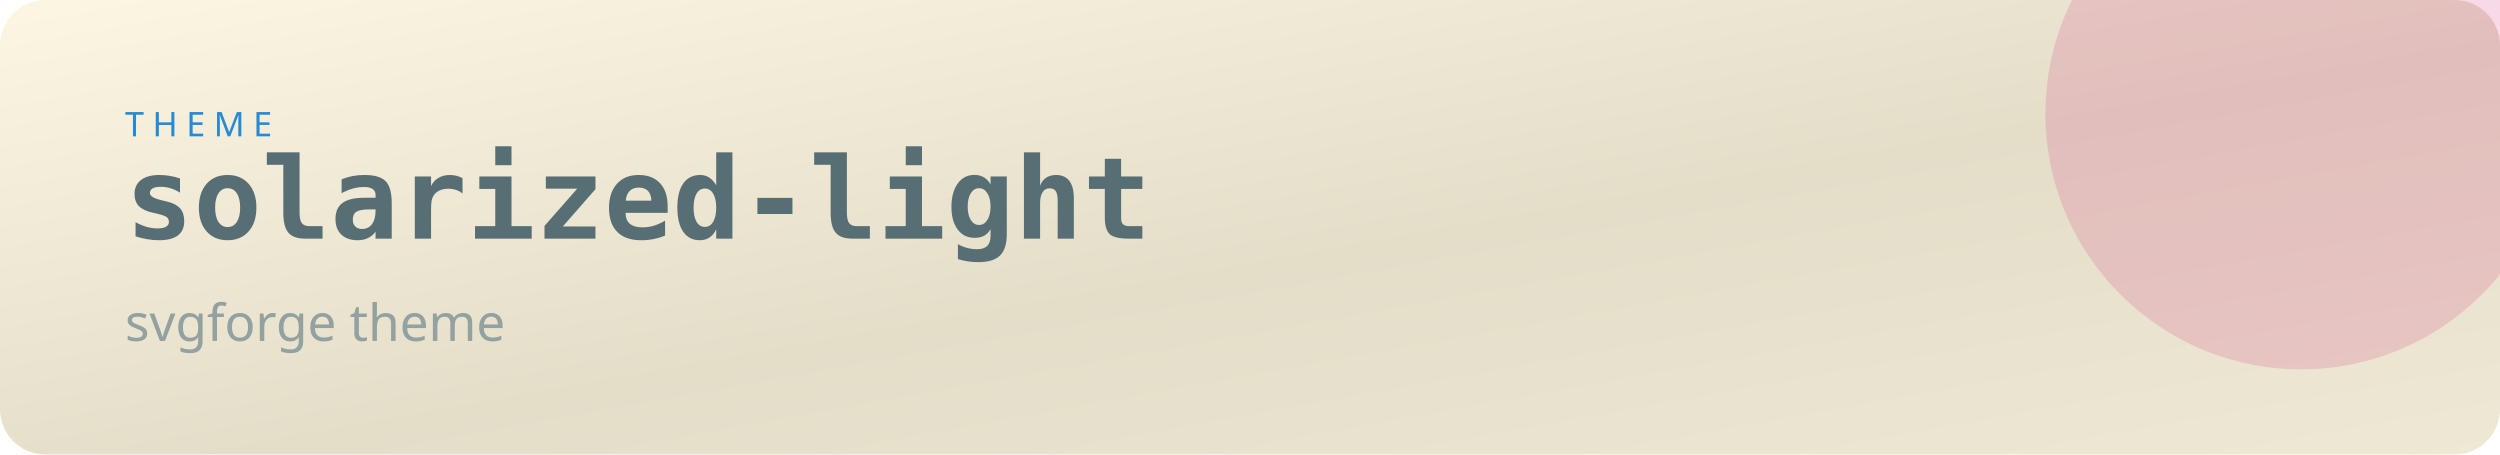
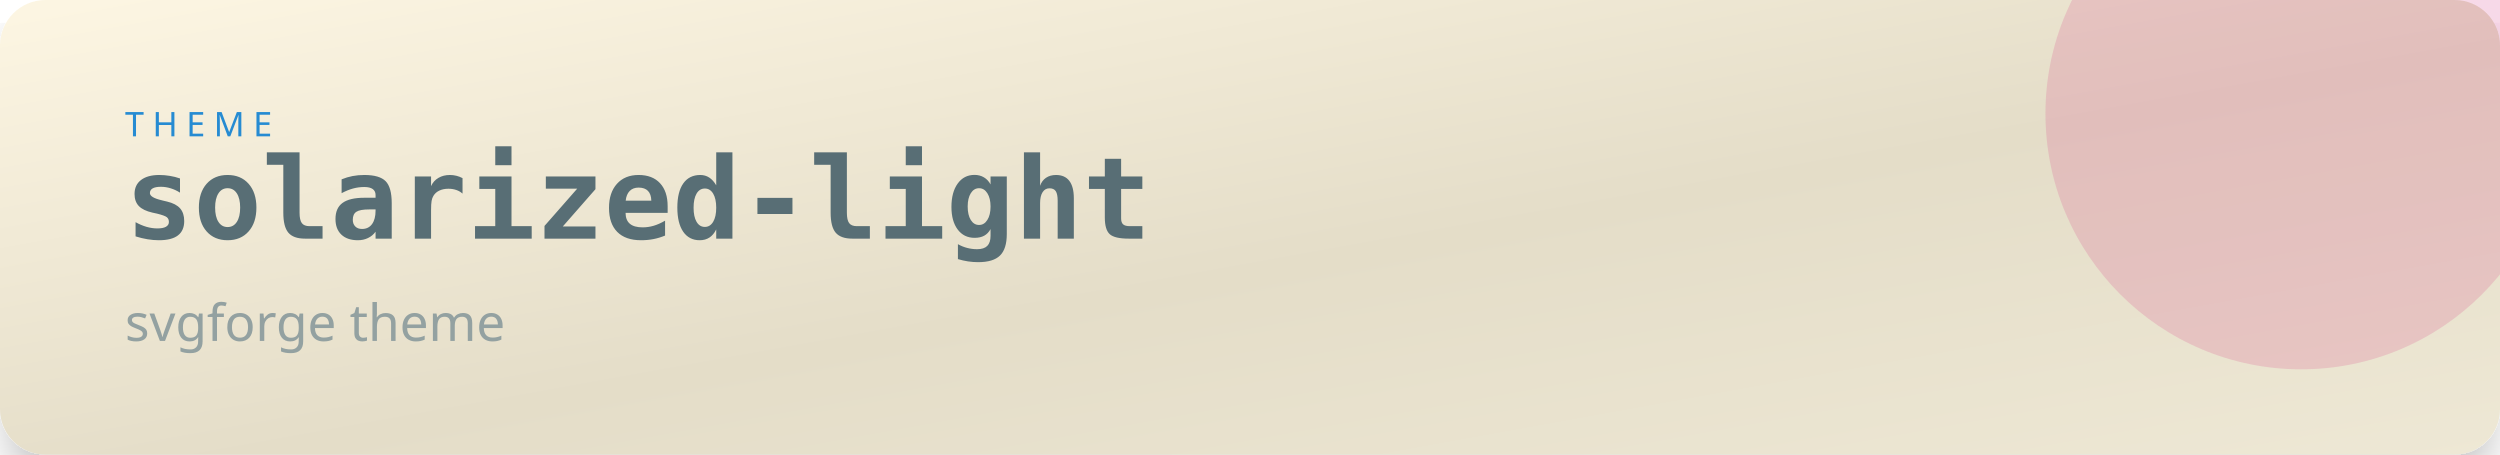
<svg xmlns="http://www.w3.org/2000/svg" width="880" height="160" viewBox="0 0 880 160" role="img" aria-label="solarized-light">
  <defs>
-     <linearGradient id="grad-solarized-lightsolarized-650b3238" x1="0" y1="0" x2="1" y2="1">
-       <stop offset="0%" stop-color="#fdf6e3" />
-       <stop offset="55%" stop-color="#e4ddc8" />
-       <stop offset="100%" stop-color="#eee8d5" />
-     </linearGradient>
+     <filter id="shadow-solarized-light-f798971a" x="-8%" y="-8%" width="120%" height="130%">
+       <feDropShadow dx="0" dy="8" stdDeviation="10" flood-color="#000000" flood-opacity="0.28" />
+     </filter>
  </defs>
-   <rect width="880" height="160" rx="16" fill="url(#grad-solarized-lightsolarized-650b3238)" />
-   <circle cx="810" cy="40" r="90" fill="#d33682" fill-opacity="0.18" />
-   <text x="44" y="48" fill="#268bd2" font-family="ui-sans-serif, system-ui, sans-serif" font-size="12" letter-spacing="3">THEME</text>
-   <text x="44" y="84" fill="#586e75" font-family="ui-monospace, SFMono-Regular, Menlo, monospace" font-size="40" font-weight="700">solarized-light</text>
-   <text x="44" y="120" fill="#93a1a1" font-family="ui-sans-serif, system-ui, sans-serif" font-size="18">svgforge theme</text>
+   <g filter="url(#shadow-solarized-light-f798971a)">
+     <defs>
+       <linearGradient id="grad-solarized-lightsolarized-650b3238" x1="0" y1="0" x2="1" y2="1">
+         <stop offset="0%" stop-color="#fdf6e3" />
+         <stop offset="55%" stop-color="#e4ddc8" />
+         <stop offset="100%" stop-color="#eee8d5" />
+       </linearGradient>
+     </defs>
+     <rect width="880" height="160" rx="16" fill="url(#grad-solarized-lightsolarized-650b3238)" />
+     <circle cx="810" cy="40" r="90" fill="#d33682" fill-opacity="0.18" />
+     <text x="44" y="48" fill="#268bd2" font-family="ui-sans-serif, system-ui, sans-serif" font-size="12" letter-spacing="3">THEME</text>
+     <text x="44" y="84" fill="#586e75" font-family="ui-monospace, SFMono-Regular, Menlo, monospace" font-size="40" font-weight="700">solarized-light</text>
+     <text x="44" y="120" fill="#93a1a1" font-family="ui-sans-serif, system-ui, sans-serif" font-size="18">svgforge theme</text>
+   </g>
</svg>
